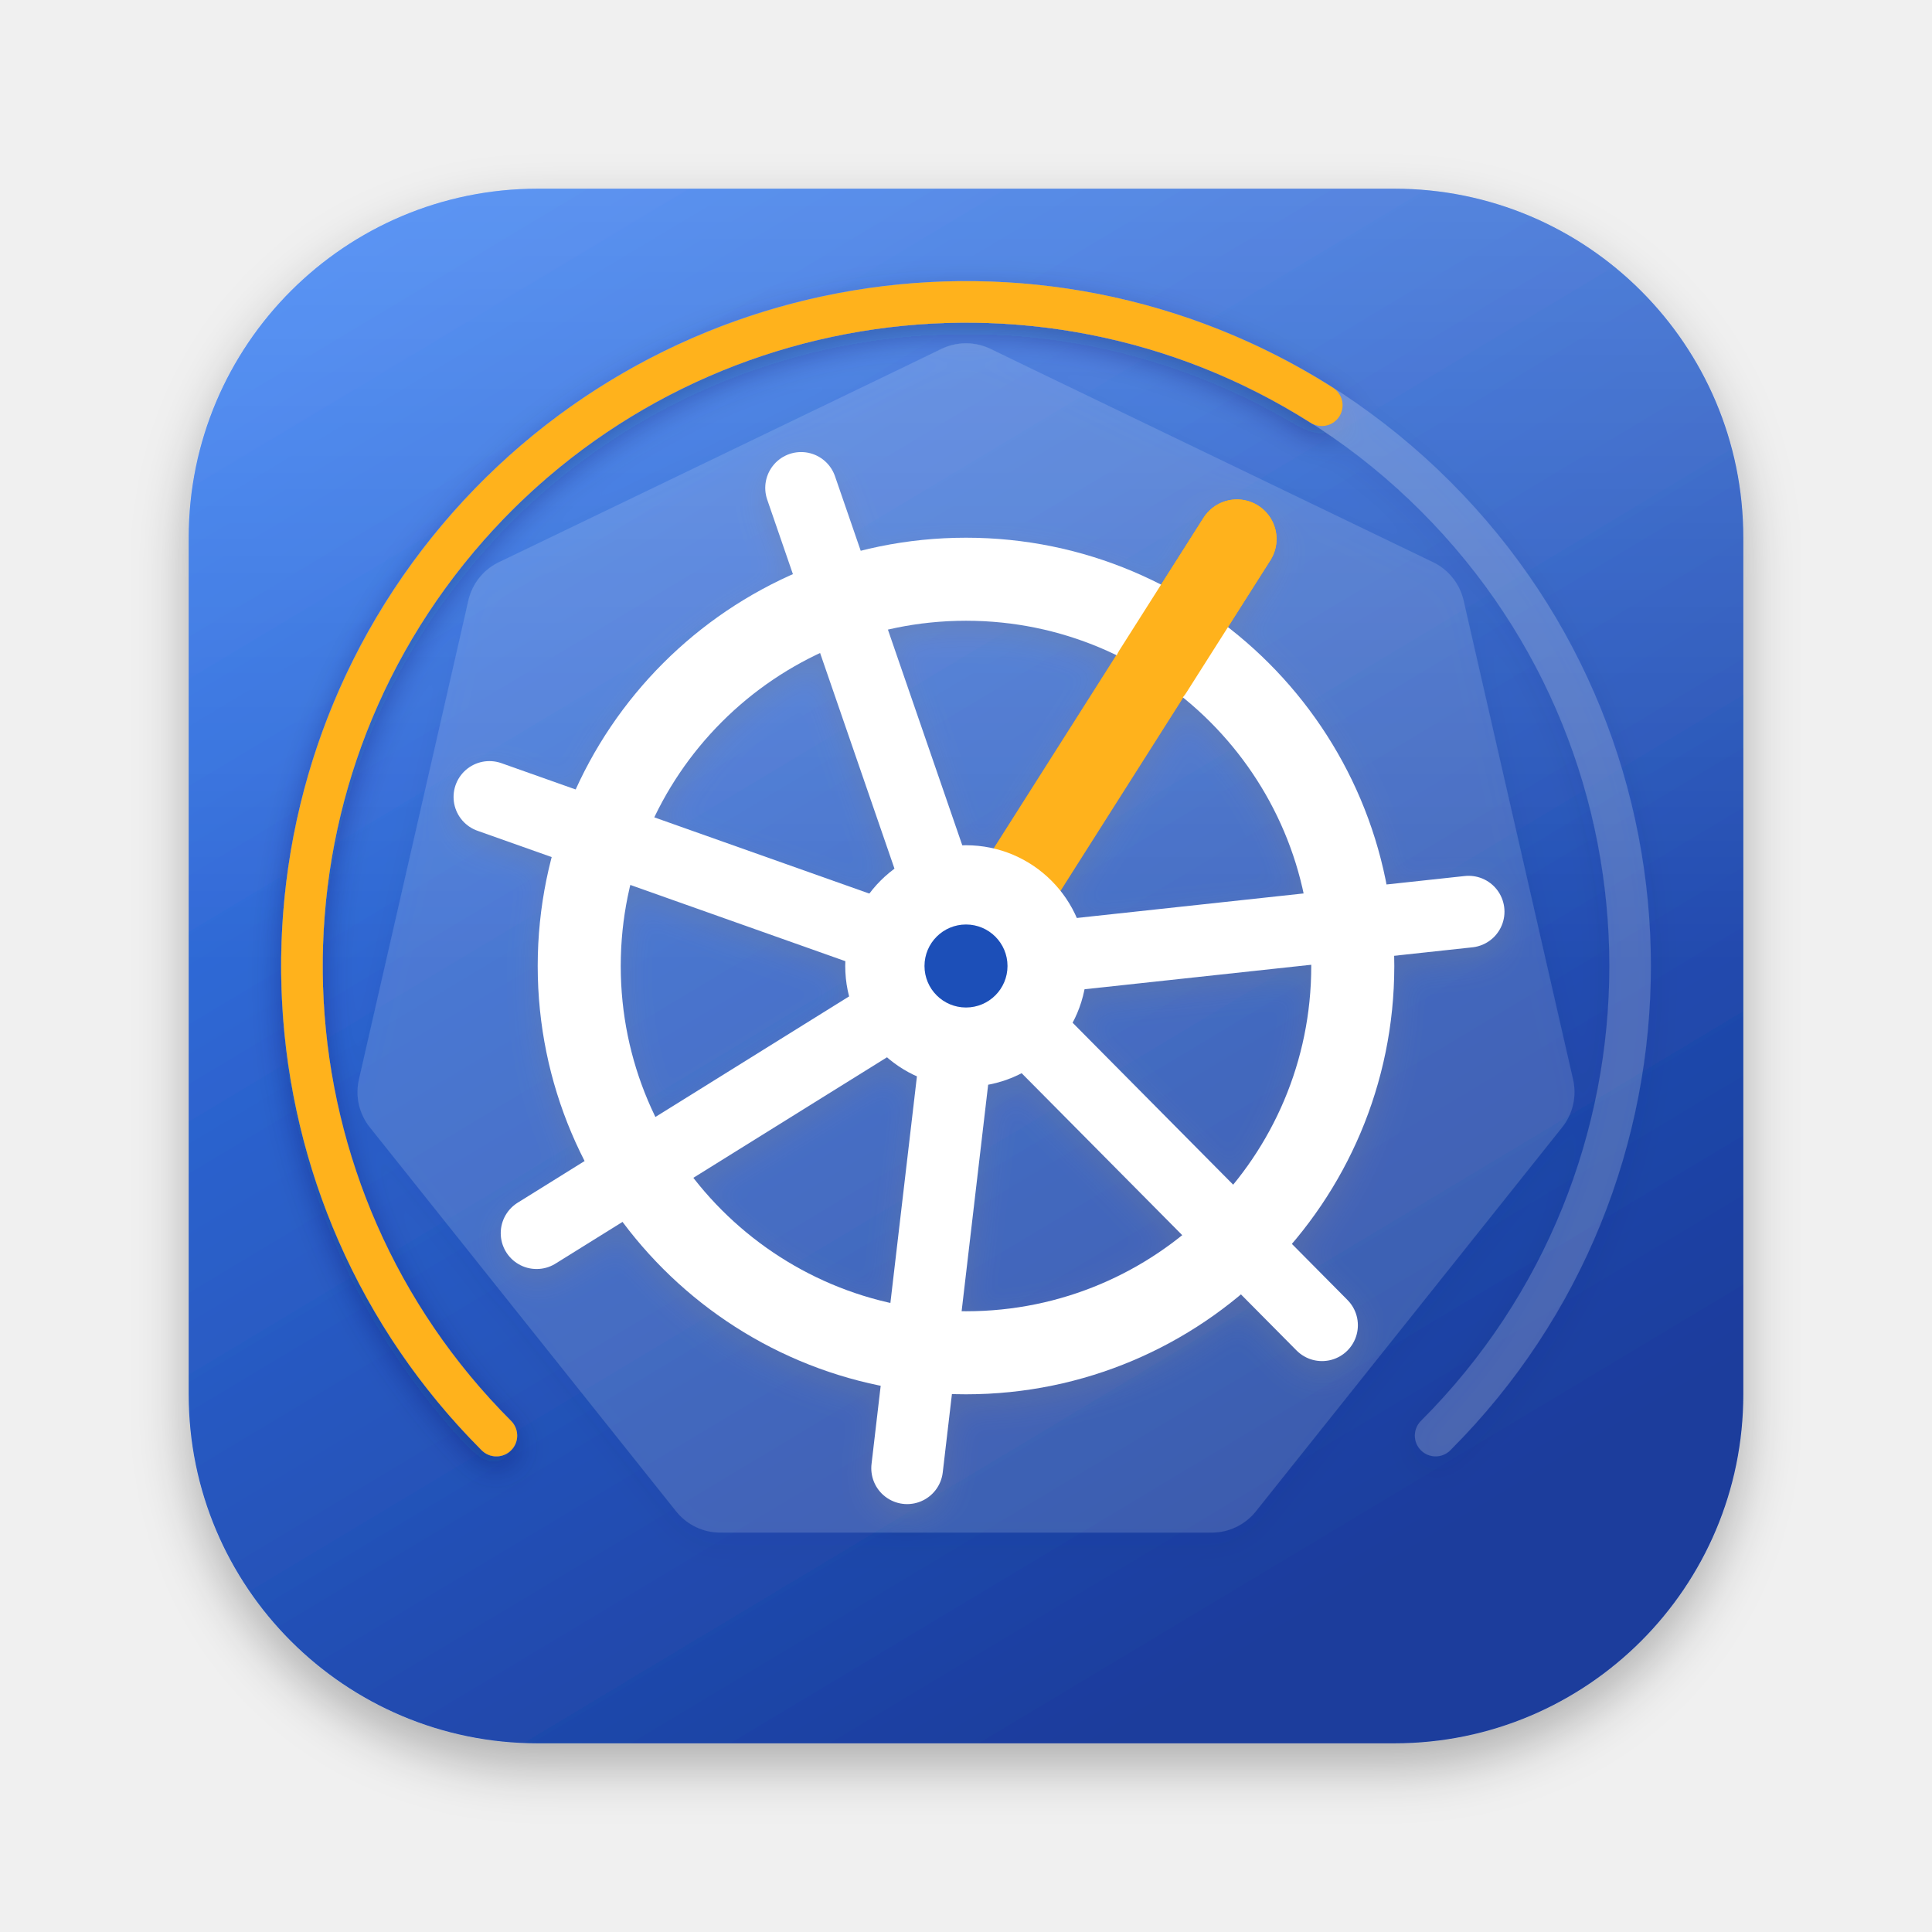
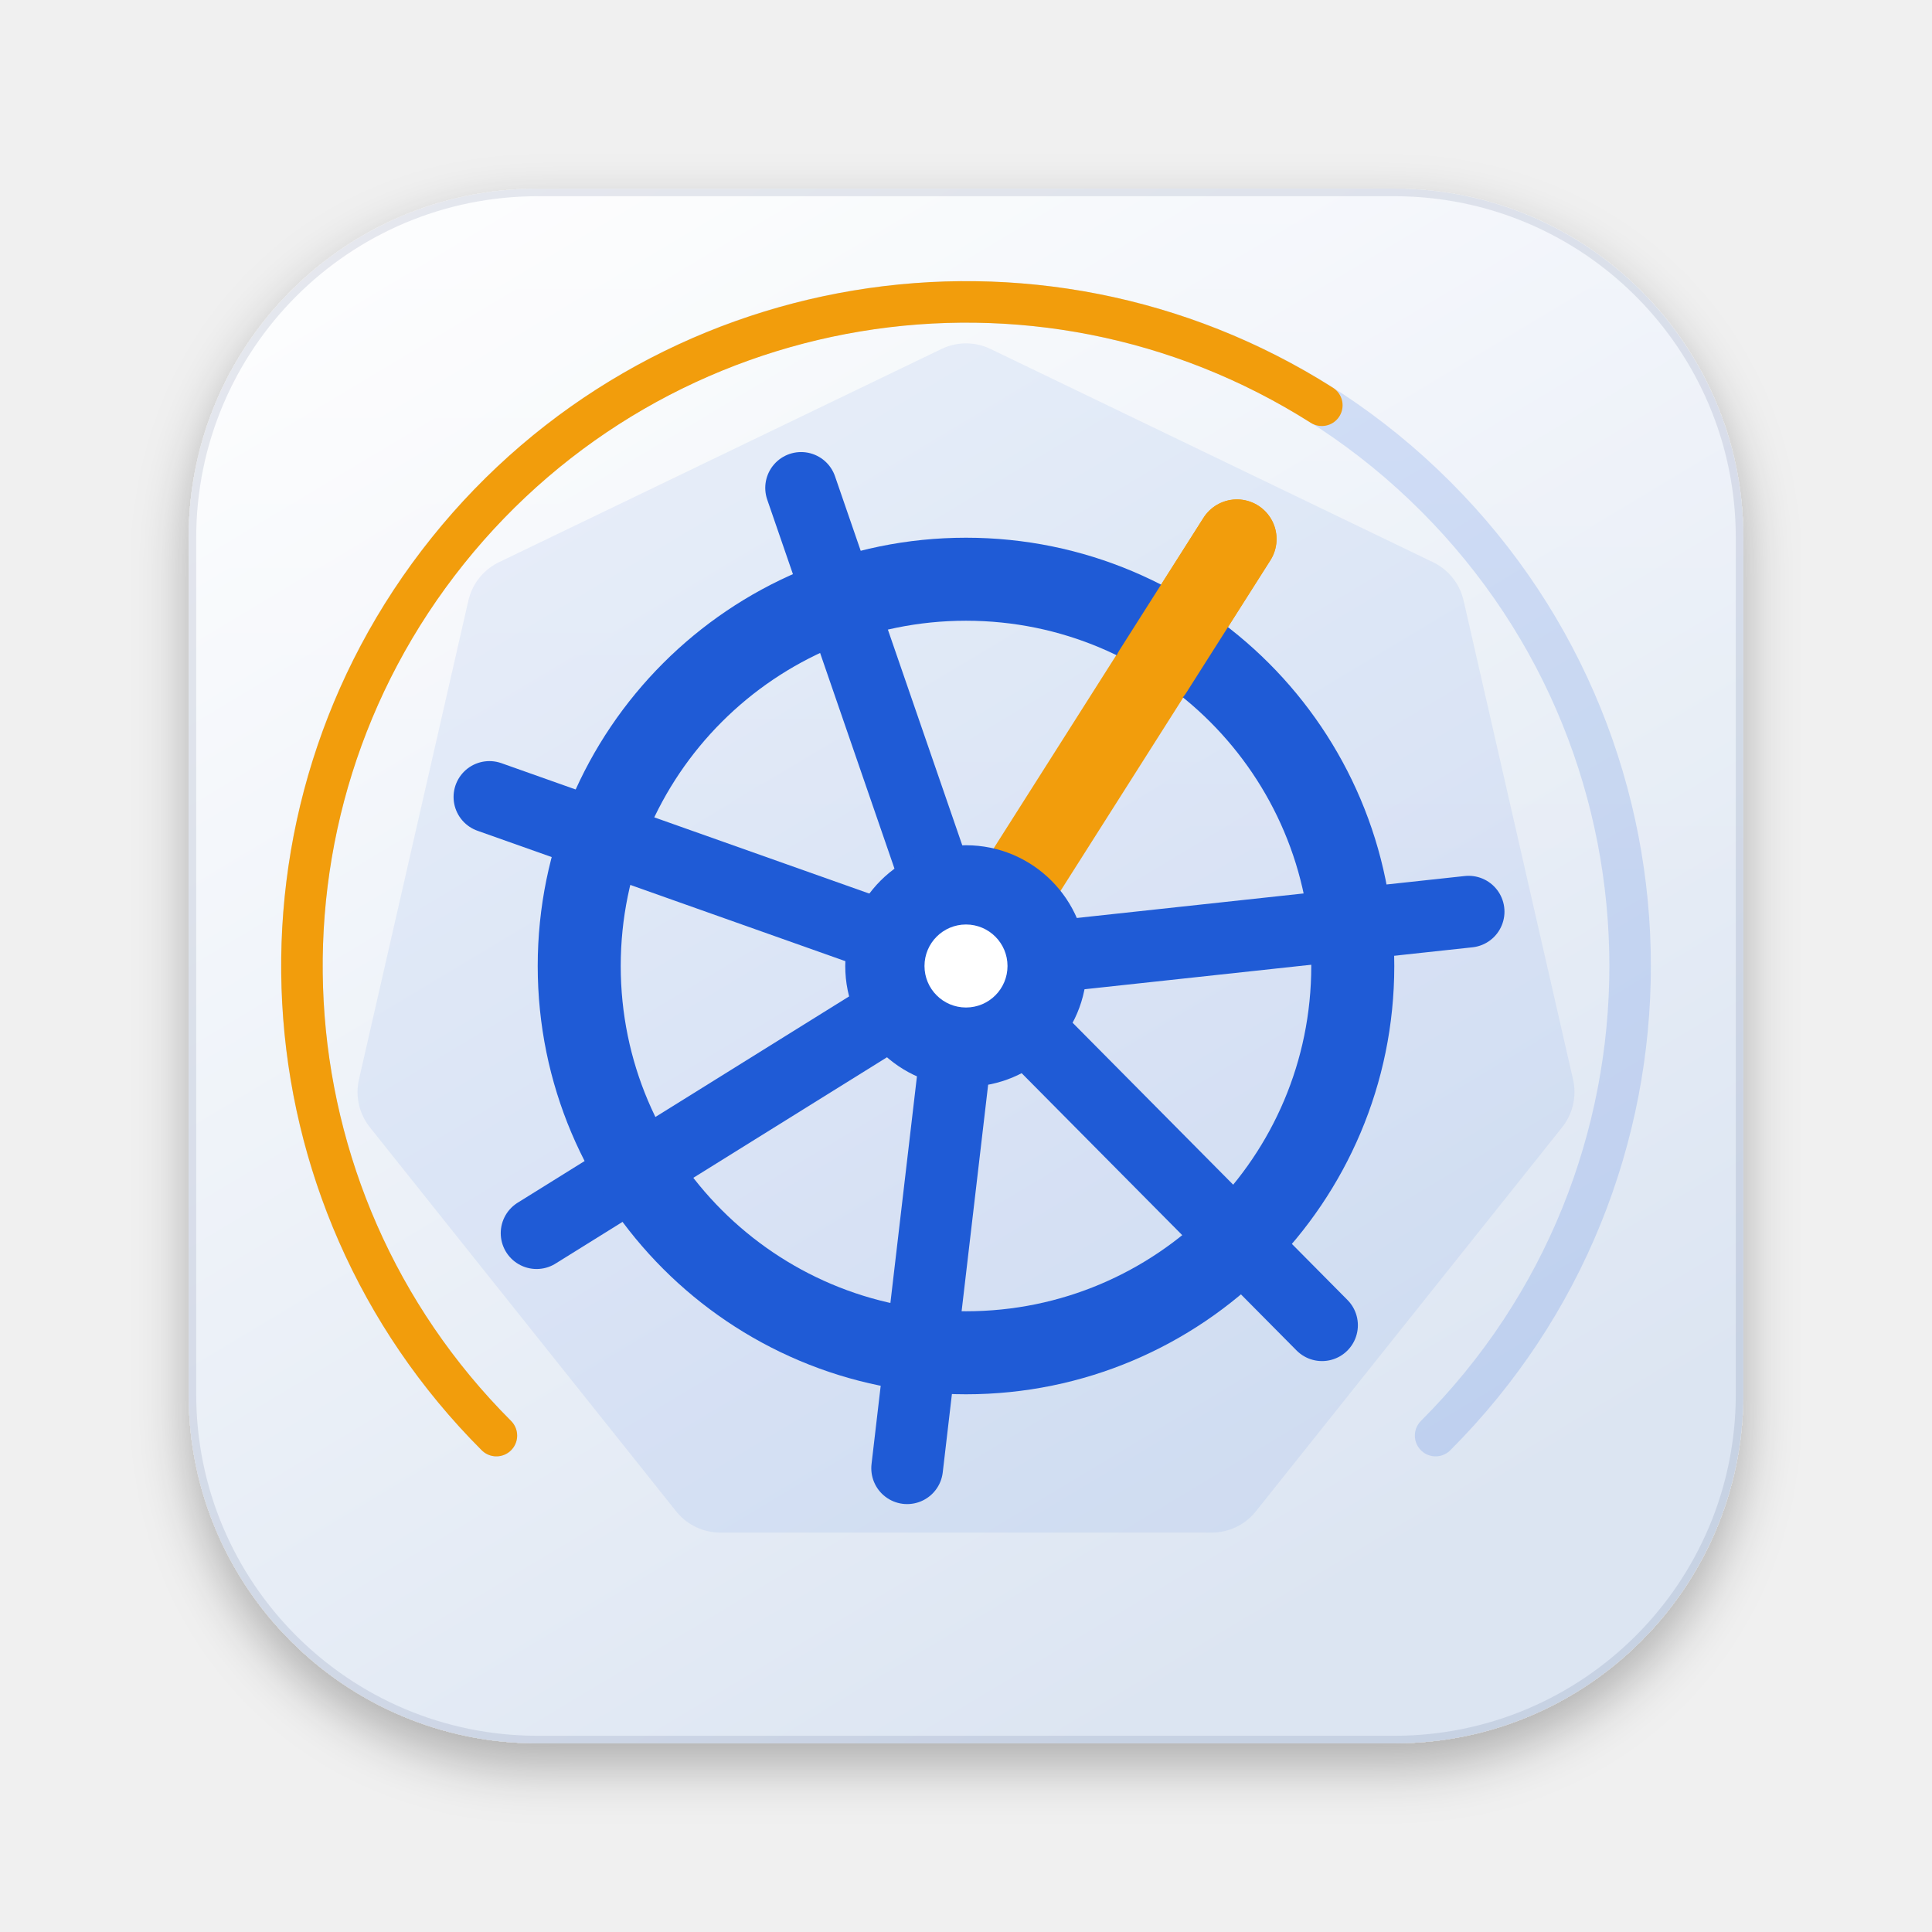
<svg xmlns="http://www.w3.org/2000/svg" width="1024" height="1024" viewBox="0 0 1024 1024">
  <defs>
    <linearGradient id="bg" x1="0" y1="0" x2="0.6" y2="1">
-       <stop offset="0" stop-color="#3b82f6" />
-       <stop offset="1" stop-color="#1a3c9c" />
+       <stop offset="0" stop-color="#ffffff" />
+       <stop offset="1" stop-color="#dce5f2" />
    </linearGradient>
    <linearGradient id="sheen" x1="0" y1="0" x2="0" y2="1">
-       <stop offset="0" stop-color="#ffffff" stop-opacity="0.18" />
+       <stop offset="0" stop-color="#ffffff" stop-opacity="0.14" />
      <stop offset="0.5" stop-color="#ffffff" stop-opacity="0" />
    </linearGradient>
    <filter id="shadow" x="-10%" y="-10%" width="120%" height="125%">
      <feDropShadow dx="0" dy="12" stdDeviation="14" flood-color="#000" flood-opacity="0.28" />
-     </filter>
-     <filter id="lift" x="-10%" y="-10%" width="120%" height="120%">
-       <feDropShadow dx="0" dy="6" stdDeviation="8" flood-color="#0b1f5c" flood-opacity="0.35" />
    </filter>
  </defs>
  <g filter="url(#shadow)">
    <rect x="100" y="100" width="824" height="824" rx="185" fill="url(#bg)" />
  </g>
  <rect x="100" y="100" width="824" height="824" rx="185" fill="url(#sheen)" />
-   <g filter="url(#lift)">
-     <g opacity="0.13">
-       <path d="M512.0,212.0 L746.5,325.0 L804.5,578.8 L642.2,782.3 L381.8,782.3 L219.5,578.8 L277.5,325.0 Z" fill="#ffffff" stroke="#ffffff" stroke-width="60" stroke-linejoin="round" />
-     </g>
-     <path d="M263.1,760.9 A352,352 0 1 1 760.9,760.9" fill="none" stroke="#ffffff" stroke-opacity="0.18" stroke-width="22" stroke-linecap="round" />
-     <path d="M263.1,760.9 A352,352 0 0 1 700.6,214.8" fill="none" stroke="#ffb21e" stroke-width="22" stroke-linecap="round" />
-     <line x1="540.9" y1="466.4" x2="655.6" y2="285.7" stroke="#ffb21e" stroke-width="42" stroke-linecap="round" />
-     <line x1="565.7" y1="506.2" x2="778.4" y2="483.2" stroke="#ffffff" stroke-width="38" stroke-linecap="round" />
-     <line x1="550.0" y1="550.4" x2="700.7" y2="702.4" stroke="#ffffff" stroke-width="38" stroke-linecap="round" />
-     <line x1="505.7" y1="565.6" x2="480.8" y2="778.2" stroke="#ffffff" stroke-width="38" stroke-linecap="round" />
-     <line x1="466.1" y1="540.5" x2="284.4" y2="653.6" stroke="#ffffff" stroke-width="38" stroke-linecap="round" />
-     <line x1="461.1" y1="493.9" x2="259.4" y2="422.4" stroke="#ffffff" stroke-width="38" stroke-linecap="round" />
-     <line x1="494.4" y1="461.0" x2="424.6" y2="258.6" stroke="#ffffff" stroke-width="38" stroke-linecap="round" />
-     <circle cx="512" cy="512" r="205" fill="none" stroke="#ffffff" stroke-width="44" />
-     <circle cx="512" cy="512" r="64" fill="#ffffff" />
-     <circle cx="512" cy="512" r="22" fill="#1d4fb8" />
-     <line x1="611.1" y1="355.8" x2="655.6" y2="285.7" stroke="#ffb21e" stroke-width="42" stroke-linecap="round" />
+   <rect x="102" y="102" width="820" height="820" rx="183" fill="none" stroke="#0b1f5c" stroke-opacity="0.1" stroke-width="4" />
+   <g opacity="0.08">
+     <path d="M512.0,212.0 L746.5,325.0 L804.5,578.8 L642.2,782.3 L381.8,782.3 L219.5,578.8 L277.5,325.0 Z" fill="#1f5bd6" stroke="#1f5bd6" stroke-width="60" stroke-linejoin="round" />
  </g>
+   <path d="M263.1,760.9 A352,352 0 1 1 760.9,760.9" fill="none" stroke="#1f5bd6" stroke-opacity="0.16" stroke-width="22" stroke-linecap="round" />
+   <path d="M263.1,760.9 A352,352 0 0 1 700.6,214.8" fill="none" stroke="#f29d0c" stroke-width="22" stroke-linecap="round" />
+   <line x1="540.9" y1="466.4" x2="655.6" y2="285.7" stroke="#f29d0c" stroke-width="42" stroke-linecap="round" />
+   <line x1="565.7" y1="506.2" x2="778.4" y2="483.2" stroke="#1f5bd6" stroke-width="38" stroke-linecap="round" />
+   <line x1="550.0" y1="550.4" x2="700.7" y2="702.4" stroke="#1f5bd6" stroke-width="38" stroke-linecap="round" />
+   <line x1="505.7" y1="565.6" x2="480.8" y2="778.2" stroke="#1f5bd6" stroke-width="38" stroke-linecap="round" />
+   <line x1="466.1" y1="540.5" x2="284.4" y2="653.6" stroke="#1f5bd6" stroke-width="38" stroke-linecap="round" />
+   <line x1="461.1" y1="493.9" x2="259.4" y2="422.4" stroke="#1f5bd6" stroke-width="38" stroke-linecap="round" />
+   <line x1="494.4" y1="461.0" x2="424.6" y2="258.6" stroke="#1f5bd6" stroke-width="38" stroke-linecap="round" />
+   <circle cx="512" cy="512" r="205" fill="none" stroke="#1f5bd6" stroke-width="44" />
+   <circle cx="512" cy="512" r="64" fill="#1f5bd6" />
+   <circle cx="512" cy="512" r="22" fill="#ffffff" />
+   <line x1="611.1" y1="355.8" x2="655.6" y2="285.7" stroke="#f29d0c" stroke-width="42" stroke-linecap="round" />
</svg>
